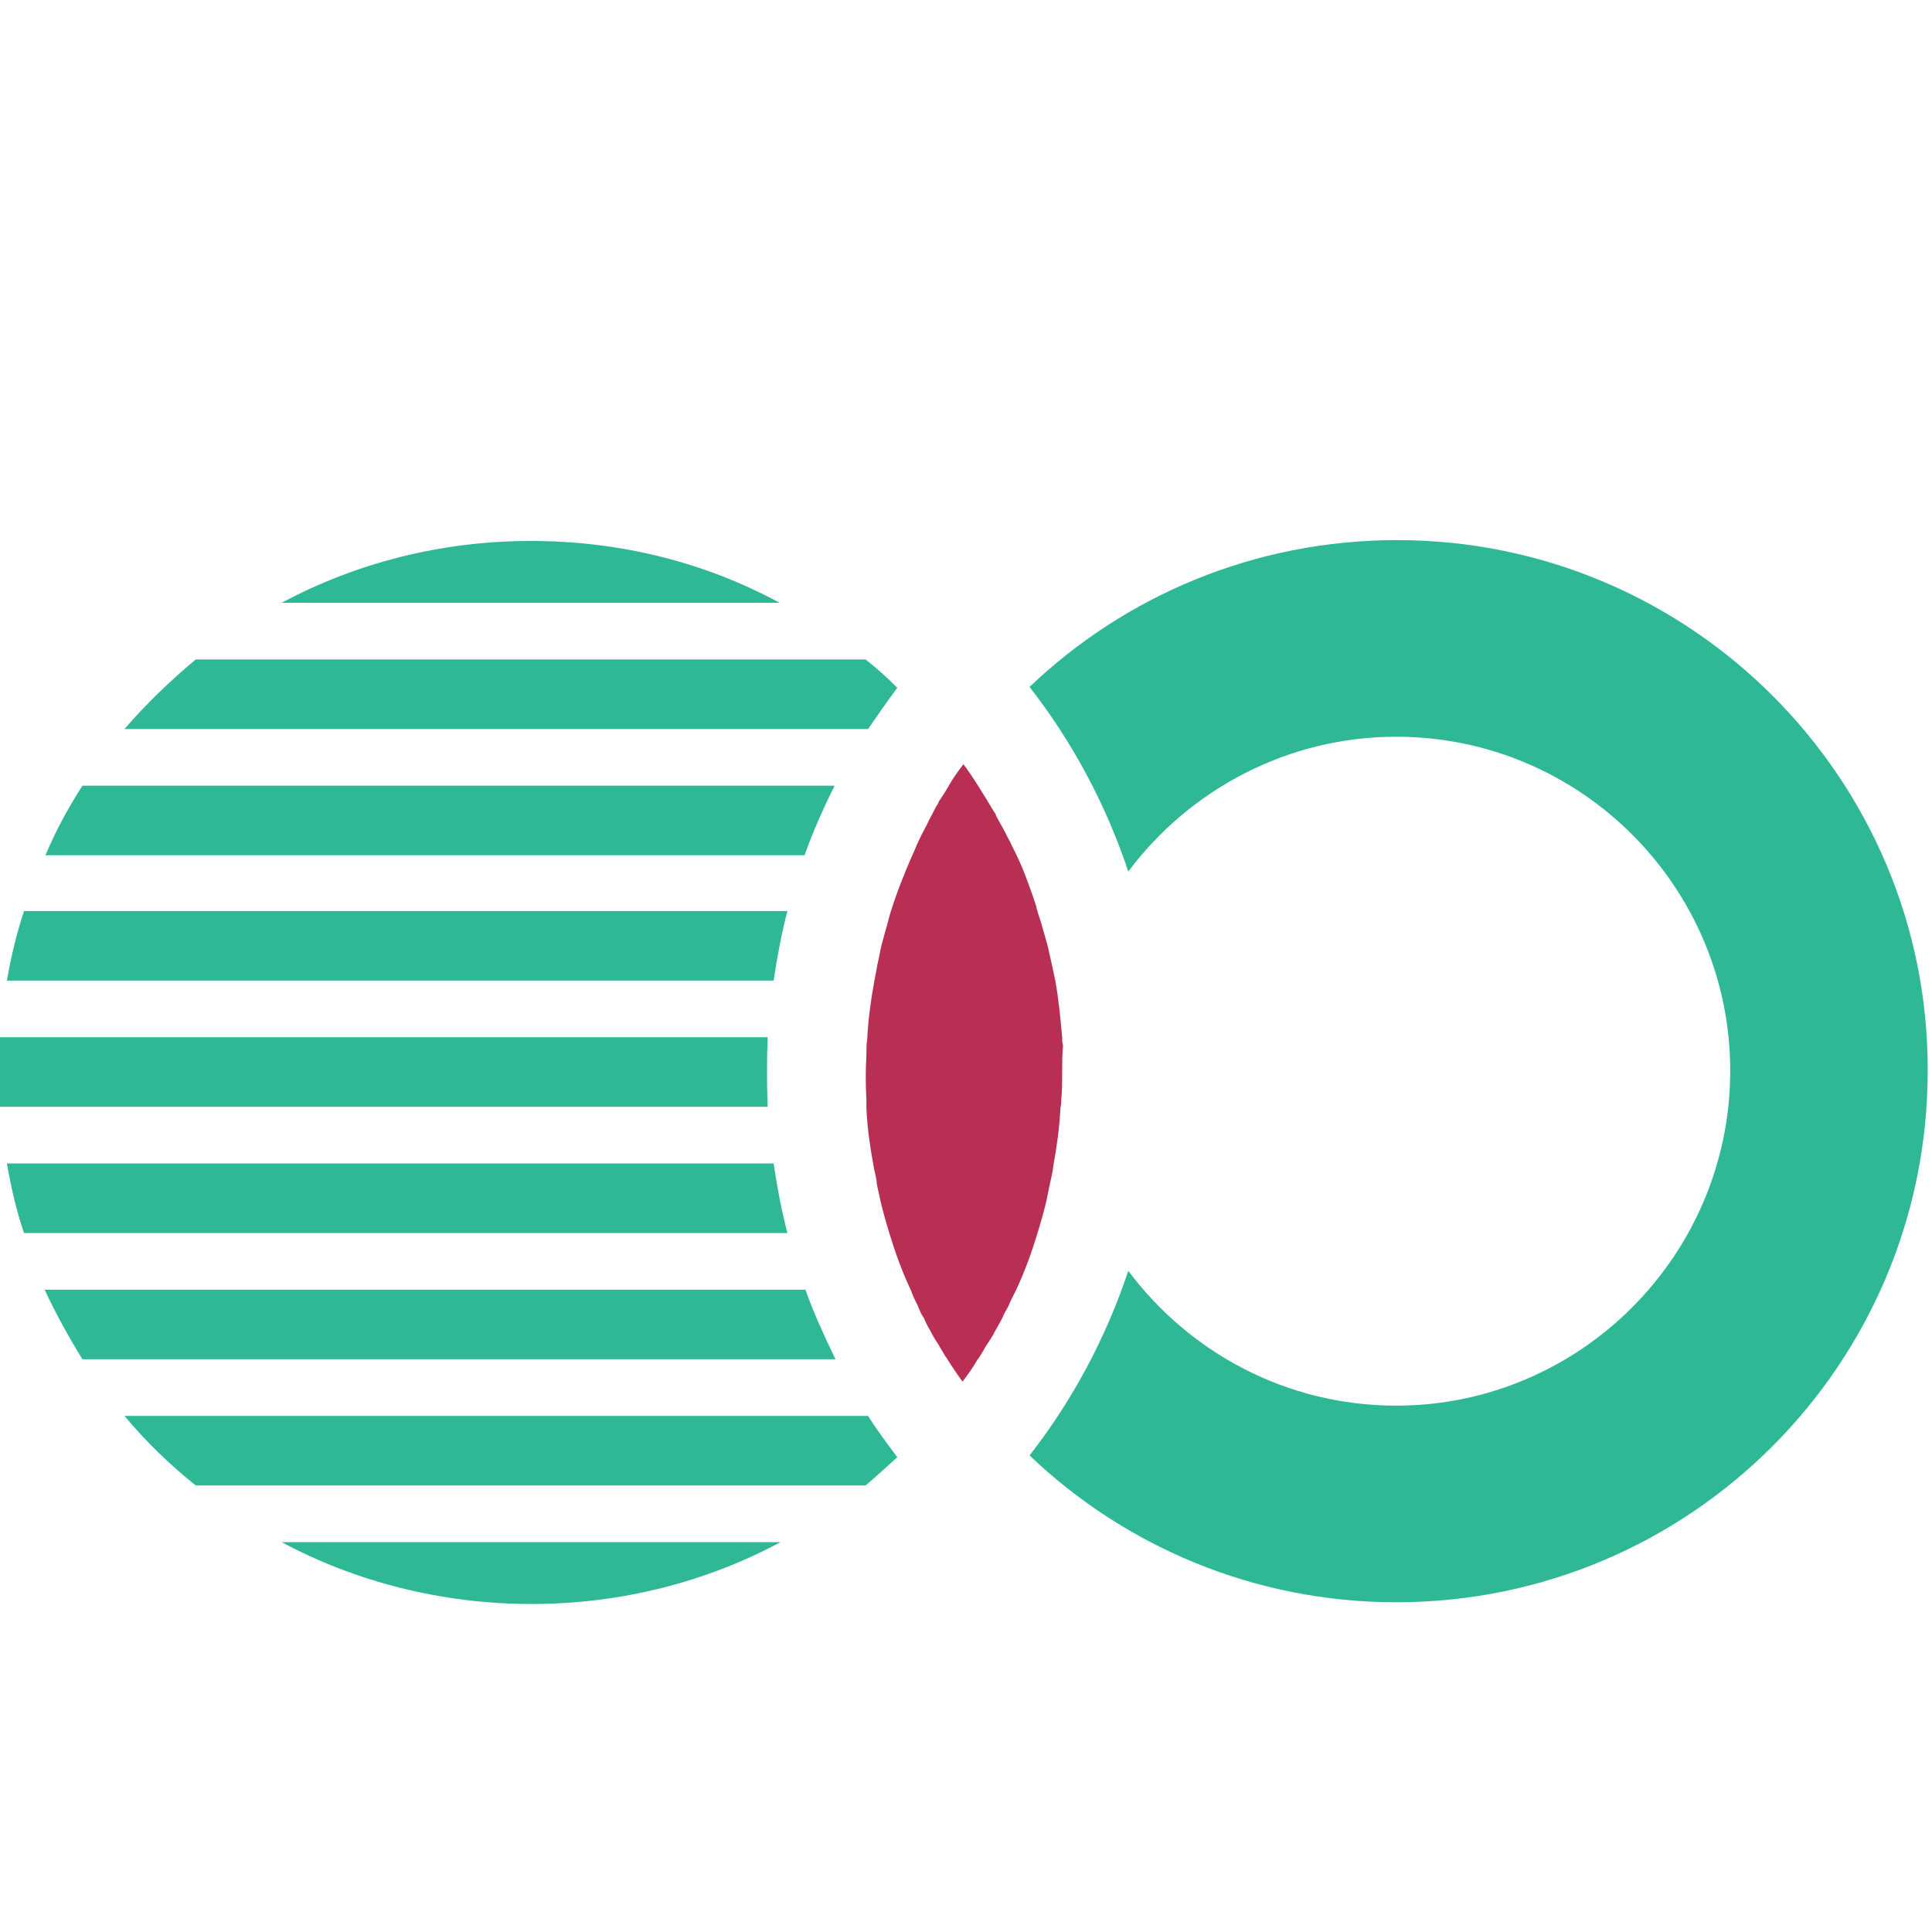
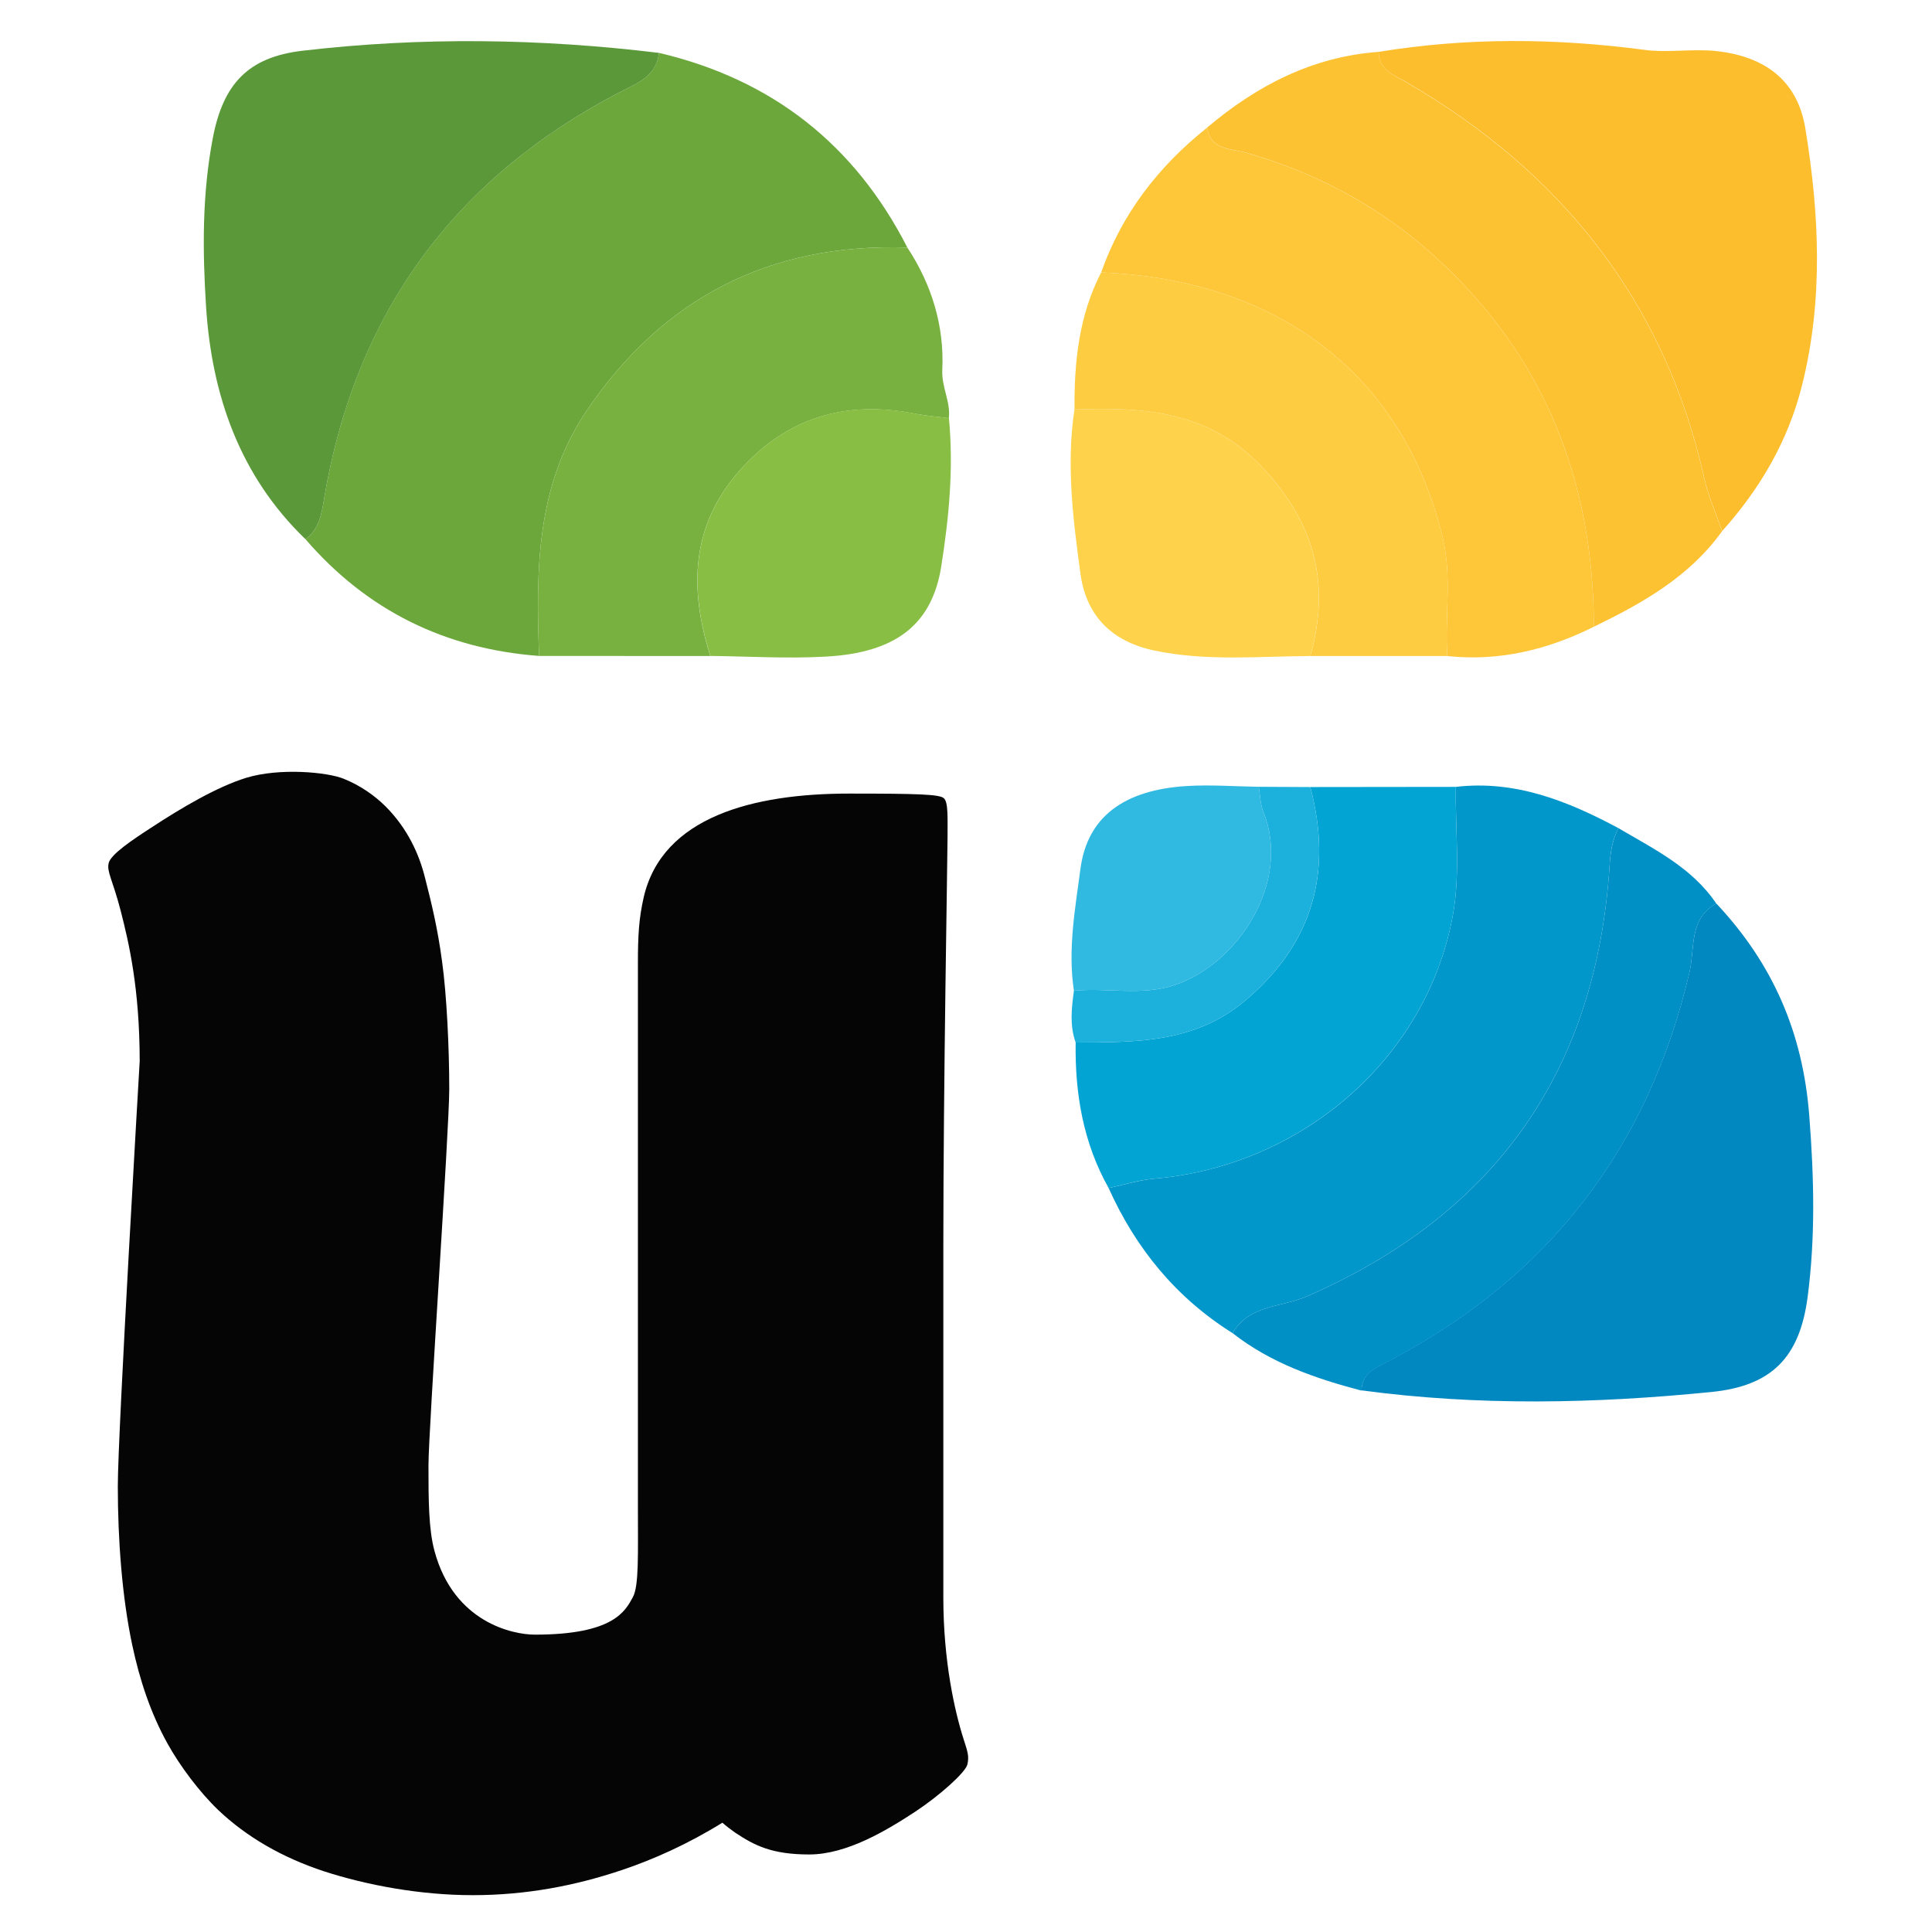
- <svg xmlns="http://www.w3.org/2000/svg" version="1.1" id="Layer_1" x="0px" y="0px" viewBox="0 0 225 225" style="enable-background:new 0 0 225 225;" xml:space="preserve">
+ <svg xmlns="http://www.w3.org/2000/svg" xmlns:xlink="http://www.w3.org/1999/xlink" version="1.1" id="Layer_1" x="0px" y="0px" viewBox="0 0 225 225" style="enable-background:new 0 0 225 225;" xml:space="preserve">
  <style type="text/css">
- 	.st0{fill:#2FB895;}
- 	.st1{fill:#B82F53;}
+ 	.st0{fill:#6CA73C;}
+ 	.st1{fill:#0288C0;}
+ 	.st2{fill:#5A9839;}
+ 	.st3{fill:#0197CA;}
+ 	.st4{fill:#FCBE2C;}
+ 	.st5{fill:#FEC739;}
+ 	.st6{fill:#78B140;}
+ 	.st7{fill:#FDC232;}
+ 	.st8{fill:#02A4D3;}
+ 	.st9{fill:#FECC40;}
+ 	.st10{fill:#0190C6;}
+ 	.st11{fill:#88BE44;}
+ 	.st12{fill:#FED24A;}
+ 	.st13{fill:#30B9E1;}
+ 	.st14{fill:#1CB1DC;}
+ 	.st15{clip-path:url(#SVGID_00000048463847892629549940000004798803909358919345_);}
+ 	.st16{fill:#050505;}
</style>
  <g>
    <g>
-       <path class="st0" d="M162.7,62.9c-16.6,0-31.7,6.5-42.8,17.1c5,6.4,8.9,13.7,11.5,21.5c7.1-9.5,18.5-15.7,31.2-15.7    c21.5,0,38.9,17.5,38.9,38.9c0,21.5-17.5,39-38.9,39c-12.8,0-24.1-6.2-31.2-15.7c-2.6,7.8-6.5,15.1-11.5,21.5    c11.1,10.6,26.2,17.1,42.7,17.1c34.2,0,61.9-27.7,61.9-61.9C224.6,90.7,196.9,62.9,162.7,62.9z" />
+       <path class="st0" d="M76.75,6.16c13.16,3.09,22.79,10.67,28.92,22.67c-15.97-0.54-28.43,5.83-37.35,19    c-5.9,8.71-5.9,18.61-5.54,28.56c-10.93-0.82-20.03-5.28-27.2-13.59c1.63-1.19,1.89-3.08,2.18-4.81    c3.6-21.41,15.03-37.13,34.31-47.2C74.09,9.73,76.43,8.96,76.75,6.16z" />
+       <path class="st1" d="M199.88,105.22c6.55,6.97,10.08,14.98,10.83,24.75c0.55,7.13,0.73,14.08-0.2,21.12    c-0.93,6.98-4.16,10.32-11.2,11.02c-13.58,1.36-27.17,1.64-40.75-0.19c0.05-2.06,1.69-2.64,3.15-3.41    c18.65-9.76,30.29-24.85,35.06-45.35C197.4,110.48,196.66,106.99,199.88,105.22z" />
+       <path class="st2" d="M76.75,6.16c-0.31,2.79-2.65,3.57-4.68,4.63c-19.28,10.07-30.7,25.8-34.31,47.2    c-0.29,1.72-0.55,3.62-2.18,4.81c-7.67-7.39-10.91-16.78-11.58-27.05C23.58,29.19,23.53,22.57,24.8,16    c1.2-6.19,4.07-9.35,10.42-10.09C49.06,4.29,62.91,4.48,76.75,6.16z" />
+       <path class="st3" d="M169.54,91.64c6.93-0.81,13.03,1.64,18.95,4.81c-0.72,1.34-0.94,2.75-1.03,4.27    c-1.51,23.9-13.22,40.64-35.29,50.27c-2.91,1.27-6.71,0.95-8.62,4.27c-6.59-4.13-11.28-9.87-14.44-16.9    c1.77-0.37,3.52-0.93,5.31-1.09c17.26-1.48,31.82-14.08,34.8-30.81C170.08,101.65,169.48,96.58,169.54,91.64z" />
+       <path class="st4" d="M160.56,6.04c10.31-1.69,20.63-1.6,30.98-0.23c2.74,0.36,5.6-0.16,8.36,0.14c5.84,0.65,9.46,3.58,10.35,9.01    c1.63,9.96,2.11,19.98-0.39,29.93c-1.62,6.47-4.88,12.03-9.3,16.96c-0.69-2.02-1.59-3.99-2.05-6.07    c-4.63-20.68-16.67-35.79-34.86-46.3C162.2,8.67,160.57,8.1,160.56,6.04z" />
+       <path class="st5" d="M185.62,72.99c-5.38,2.68-11.02,4.06-17.07,3.41c-0.3-4.61,0.57-9.25-0.54-13.83    c-4.55-18.81-18.99-30.01-39.77-30.84c2.42-6.86,6.69-12.37,12.35-16.87c0.4,2.71,2.85,2.44,4.59,2.94    c8.23,2.38,15.56,6.3,21.91,12.06C179.86,41.43,185.58,55.99,185.62,72.99z" />
+       <path class="st6" d="M62.78,76.39c-0.36-9.95-0.35-19.86,5.54-28.56c8.92-13.17,21.38-19.54,37.35-19    c2.85,4.32,4.31,9.15,4.07,14.24c-0.1,2.04,0.99,3.71,0.76,5.63c-1.3-0.17-2.61-0.26-3.89-0.51c-8.09-1.61-14.99,0.4-20.5,6.64    c-5.71,6.46-5.83,13.82-3.39,21.57C76.08,76.39,69.43,76.39,62.78,76.39z" />
+       <path class="st7" d="M185.62,72.99c-0.03-17-5.76-31.56-18.53-43.14c-6.35-5.76-13.68-9.68-21.91-12.06    c-1.74-0.5-4.19-0.24-4.59-2.94c5.79-4.89,12.26-8.25,19.97-8.81c0.01,2.05,1.64,2.63,3.08,3.46    c18.19,10.51,30.23,25.62,34.86,46.3c0.46,2.07,1.36,4.05,2.05,6.07C196.76,67.16,191.3,70.23,185.62,72.99z" />
+       <path class="st8" d="M169.54,91.64c-0.07,4.95,0.54,10.02-0.32,14.82c-2.99,16.73-17.55,29.32-34.8,30.81    c-1.79,0.15-3.54,0.71-5.31,1.09c-2.96-5.27-3.93-10.99-3.84-16.95c6.96-0.03,13.86,0.08,19.72-4.86    c7.99-6.74,10.21-15.03,7.61-24.89C158.25,91.65,163.9,91.64,169.54,91.64z" />
+       <path class="st9" d="M128.24,31.73c20.78,0.83,35.21,12.03,39.77,30.84c1.11,4.58,0.24,9.23,0.54,13.83c-5.32,0-10.64,0-15.95,0    c2.39-8.45,0.51-15.56-5.67-22.06c-6.19-6.51-13.77-6.95-21.79-6.65C125.09,42.16,125.65,36.75,128.24,31.73z" />
+       <path class="st10" d="M143.55,155.26c1.9-3.32,5.71-3,8.62-4.27c22.08-9.63,33.78-26.37,35.29-50.27c0.1-1.52,0.32-2.94,1.03-4.27    c4.16,2.45,8.57,4.59,11.39,8.78c-3.23,1.78-2.48,5.27-3.11,7.96c-4.77,20.5-16.41,35.58-35.06,45.35    c-1.46,0.77-3.1,1.35-3.15,3.41C153.19,160.54,147.99,158.74,143.55,155.26z" />
+       <path class="st11" d="M82.73,76.39c-2.44-7.75-2.32-15.11,3.39-21.57c5.51-6.24,12.41-8.25,20.5-6.64    c1.28,0.26,2.59,0.35,3.89,0.51c0.56,5.8,0.01,11.55-0.89,17.26c-1.07,6.76-5.26,10.08-13.48,10.52    C91.68,76.72,87.2,76.44,82.73,76.39z" />
+       <path class="st12" d="M125.13,47.69c8.03-0.3,15.6,0.14,21.79,6.65c6.18,6.5,8.06,13.61,5.67,22.06    c-6.07,0.03-12.12,0.64-18.2-0.65c-5.11-1.09-7.92-4.22-8.56-8.94C124.97,60.5,124.16,54.11,125.13,47.69z" />
+       <path class="st13" d="M125.07,115.38c-0.73-4.78,0.14-9.52,0.76-14.2c0.8-6.05,5.06-9.19,12.39-9.64    c2.78-0.17,5.59,0.05,8.38,0.09c0.16,0.96,0.16,2,0.52,2.88c3.3,8.13-2.86,17.67-10.26,20.19    C132.98,116.02,128.99,115,125.07,115.38z" />
+       <path class="st14" d="M125.07,115.38c3.92-0.38,7.91,0.64,11.79-0.68c7.4-2.52,13.56-12.06,10.26-20.19    c-0.36-0.89-0.36-1.92-0.52-2.88c2,0.01,4,0.02,6,0.03c2.6,9.86,0.37,18.15-7.61,24.89c-5.86,4.94-12.75,4.83-19.72,4.86    C124.56,119.41,124.79,117.4,125.07,115.38z" />
    </g>
    <g>
-       <path class="st1" d="M123.7,124.9c0,1,0,2.1-0.1,3.1c0,0.3,0,0.7-0.1,1c-0.1,2.2-0.4,4.4-0.8,6.6c-0.1,0.9-0.3,1.7-0.5,2.6    c-0.1,0.5-0.2,1-0.3,1.5c-0.3,1.3-0.7,2.7-1.1,4h0c-0.7,2.3-1.5,4.5-2.5,6.6c-0.2,0.4-0.4,0.8-0.6,1.2c-0.2,0.5-0.4,0.9-0.7,1.4    c-0.3,0.7-0.7,1.4-1.1,2.1c-0.3,0.6-0.7,1.2-1.1,1.8c-0.3,0.5-0.6,1.1-1,1.6h0c-0.5,0.9-1.1,1.7-1.7,2.5c-0.6-0.8-1.2-1.7-1.7-2.5    h0c-0.1-0.2-0.3-0.4-0.4-0.6c-0.2-0.4-0.5-0.8-0.7-1.2c-0.4-0.6-0.7-1.1-1-1.7c-0.3-0.5-0.5-0.9-0.7-1.4c-0.3-0.4-0.5-0.9-0.7-1.4    c-0.3-0.6-0.6-1.2-0.8-1.8c-1-2.1-1.8-4.3-2.5-6.6c-0.4-1.3-0.8-2.7-1.1-4c-0.1-0.6-0.3-1.3-0.4-1.9c0,0,0-0.1,0-0.2    c-0.1-0.7-0.3-1.3-0.4-2h0c-0.4-2.2-0.7-4.3-0.8-6.6l0-0.5c0-0.2,0-0.4,0-0.5c-0.1-1.7-0.1-3.4,0-5.1c0-0.6,0-1.3,0.1-1.9    c0.1-2.2,0.4-4.4,0.8-6.6c0.1-0.5,0.2-1.1,0.3-1.6c0.1-0.7,0.3-1.3,0.4-2c0-0.1,0.1-0.3,0.1-0.5c0.2-0.7,0.4-1.5,0.6-2.2    c0.2-0.6,0.3-1.2,0.5-1.8c0.7-2.3,1.6-4.5,2.5-6.6c0.3-0.6,0.5-1.2,0.8-1.8c0.4-0.9,0.9-1.7,1.3-2.6c0.3-0.5,0.5-1,0.8-1.5    c0.1-0.1,0.2-0.3,0.2-0.4c0.4-0.6,0.8-1.2,1.2-1.9c0.5-0.9,1.1-1.7,1.7-2.5c0.6,0.8,1.2,1.7,1.7,2.5h0c0.3,0.5,0.7,1.1,1,1.6    c0.3,0.5,0.6,1,0.9,1.5c0.1,0.1,0.2,0.3,0.2,0.4c0.4,0.7,0.7,1.3,1.1,2c0.2,0.5,0.5,0.9,0.7,1.4c0.2,0.4,0.4,0.8,0.6,1.2    c0.9,1.9,1.6,3.9,2.3,6v0c0,0,0,0.1,0,0.1c0.2,0.8,0.5,1.5,0.7,2.3c0.2,0.7,0.4,1.4,0.6,2.1c0.3,1.3,0.6,2.7,0.9,4.1    c0.4,2.2,0.6,4.4,0.8,6.6c0,0.3,0,0.6,0.1,1C123.7,122.8,123.7,123.8,123.7,124.9z" />
-     </g>
-     <g>
-       <path class="st0" d="M90.8,70.2h-58c8.6-4.6,18.5-7.2,29-7.2S82.1,65.5,90.8,70.2z" />
-     </g>
-     <g>
-       <path class="st0" d="M100.8,76.8c1.3,1,2.5,2.1,3.7,3.3c-1.2,1.6-2.3,3.2-3.4,4.8H14.5c2.5-2.9,5.3-5.6,8.3-8.1H100.8z" />
-     </g>
-     <g>
-       <path class="st0" d="M9.6,91.5h87.6c-1.3,2.6-2.5,5.3-3.5,8.1H5.3C6.5,96.7,8,94,9.6,91.5z" />
-     </g>
-     <g>
-       <path class="st0" d="M0.8,114.2c0.5-2.8,1.1-5.4,2-8.1h88.9c-0.7,2.7-1.2,5.4-1.6,8.1H0.8L0.8,114.2z" />
-     </g>
-     <g>
-       <path class="st0" d="M101.9,112.6c-0.1,0.5-0.2,1.1-0.3,1.6h0C101.7,113.7,101.8,113.2,101.9,112.6z" />
-     </g>
-     <g>
-       <path class="st0" d="M32.8,179.6h58.1c-8.6,4.6-18.5,7.2-29,7.2S41.4,184.2,32.8,179.6z" />
-     </g>
-     <g>
-       <path class="st0" d="M101.1,164.9c1,1.6,2.2,3.2,3.4,4.8c-1.2,1.1-2.4,2.2-3.7,3.3h-78c-3-2.4-5.8-5.1-8.3-8.1H101.1z" />
-     </g>
-     <g>
-       <path class="st0" d="M93.8,150.2c1,2.8,2.2,5.4,3.5,8.1H9.6c-1.6-2.6-3.1-5.3-4.4-8.1H93.8z" />
-     </g>
-     <g>
-       <path class="st0" d="M0.8,135.5h89.3c0.4,2.7,0.9,5.4,1.6,8.1H2.8C1.9,141,1.3,138.3,0.8,135.5L0.8,135.5z" />
-     </g>
-     <g>
-       <path class="st0" d="M0,120.8h89.4c-0.1,2.7-0.1,5.4,0,8.1H0V120.8z" />
-     </g>
-     <g>
-       <path class="st0" d="M100.9,128.9L100.9,128.9c0-0.2,0-0.4,0-0.5L100.9,128.9z" />
-     </g>
-     <g>
-       <path class="st0" d="M123.6,127.9c0,0.3,0,0.7,0,1h0C123.6,128.6,123.6,128.3,123.6,127.9z" />
-     </g>
-     <g>
-       <path class="st0" d="M123.6,121.8c0-0.3,0-0.6-0.1-1h0C123.6,121.1,123.6,121.5,123.6,121.8z" />
+       <defs>
+         <rect id="SVGID_1_" x="11.65" y="89.42" width="102" height="131.29" />
+       </defs>
+       <clipPath id="SVGID_00000091004828810779536430000010190549954814068386_">
+         <use xlink:href="#SVGID_1_" style="overflow:visible;" />
+       </clipPath>
+       <g style="clip-path:url(#SVGID_00000091004828810779536430000010190549954814068386_);">
+         <path class="st16" d="M109.86,186.06c0,0,0-21.57,0-40.78s0.49-45.36,0.49-47.73c0-2.37,0.09-4.13-0.43-4.59     c-0.5-0.46-3.1-0.54-11.04-0.54c-11.16,0-21.74,2.71-23.91,12.06c-0.57,2.49-0.68,4.49-0.68,7.78s0,57.28,0,63.08     s0.13,9.33-0.59,10.67c-0.88,1.62-2.25,4.36-11.41,4.36c-2.53,0-9.42-1.39-11.68-9.71c-0.7-2.55-0.71-6-0.71-10.03     s2.42-38.99,2.42-43.8c0-4.8-0.3-11.03-0.84-14.88c-0.51-3.85-1.25-6.86-1.98-9.71c-0.68-2.76-2.05-5.79-4.63-8.36     c-1.3-1.28-2.93-2.41-4.83-3.18c-1.89-0.78-7.48-1.31-11.39-0.11c-3.41,1.06-7.5,3.48-11.06,5.81c-2.2,1.43-4.72,3.11-4.94,4.14     c-0.22,1.03,0.46,1.88,1.41,5.55c0.94,3.66,2.2,8.99,2.21,17.49c0,0-2.55,43.3-2.55,49.5c0,6.2,0.49,12.88,1.67,18.45     c0.88,4.16,2.17,8.01,4.11,11.51c1.45,2.62,3.73,5.66,5.92,7.76c3.29,3.12,7.42,5.52,12.31,7.13c4.89,1.59,11.13,2.78,17.32,2.78     c6.2,0,11.91-1.09,17.36-2.92c3.64-1.22,7.67-3.01,11.72-5.52c0.46,0.41,0.96,0.79,1.49,1.16c2.27,1.51,4.29,2.54,8.63,2.54     c4.35,0,8.98-2.78,12.32-4.97c2.84-1.87,5.87-4.58,6.09-5.51c0.21-0.93,0.06-1.41-0.42-2.89     C111.18,199.32,109.86,193.42,109.86,186.06" />
+       </g>
    </g>
  </g>
</svg>
